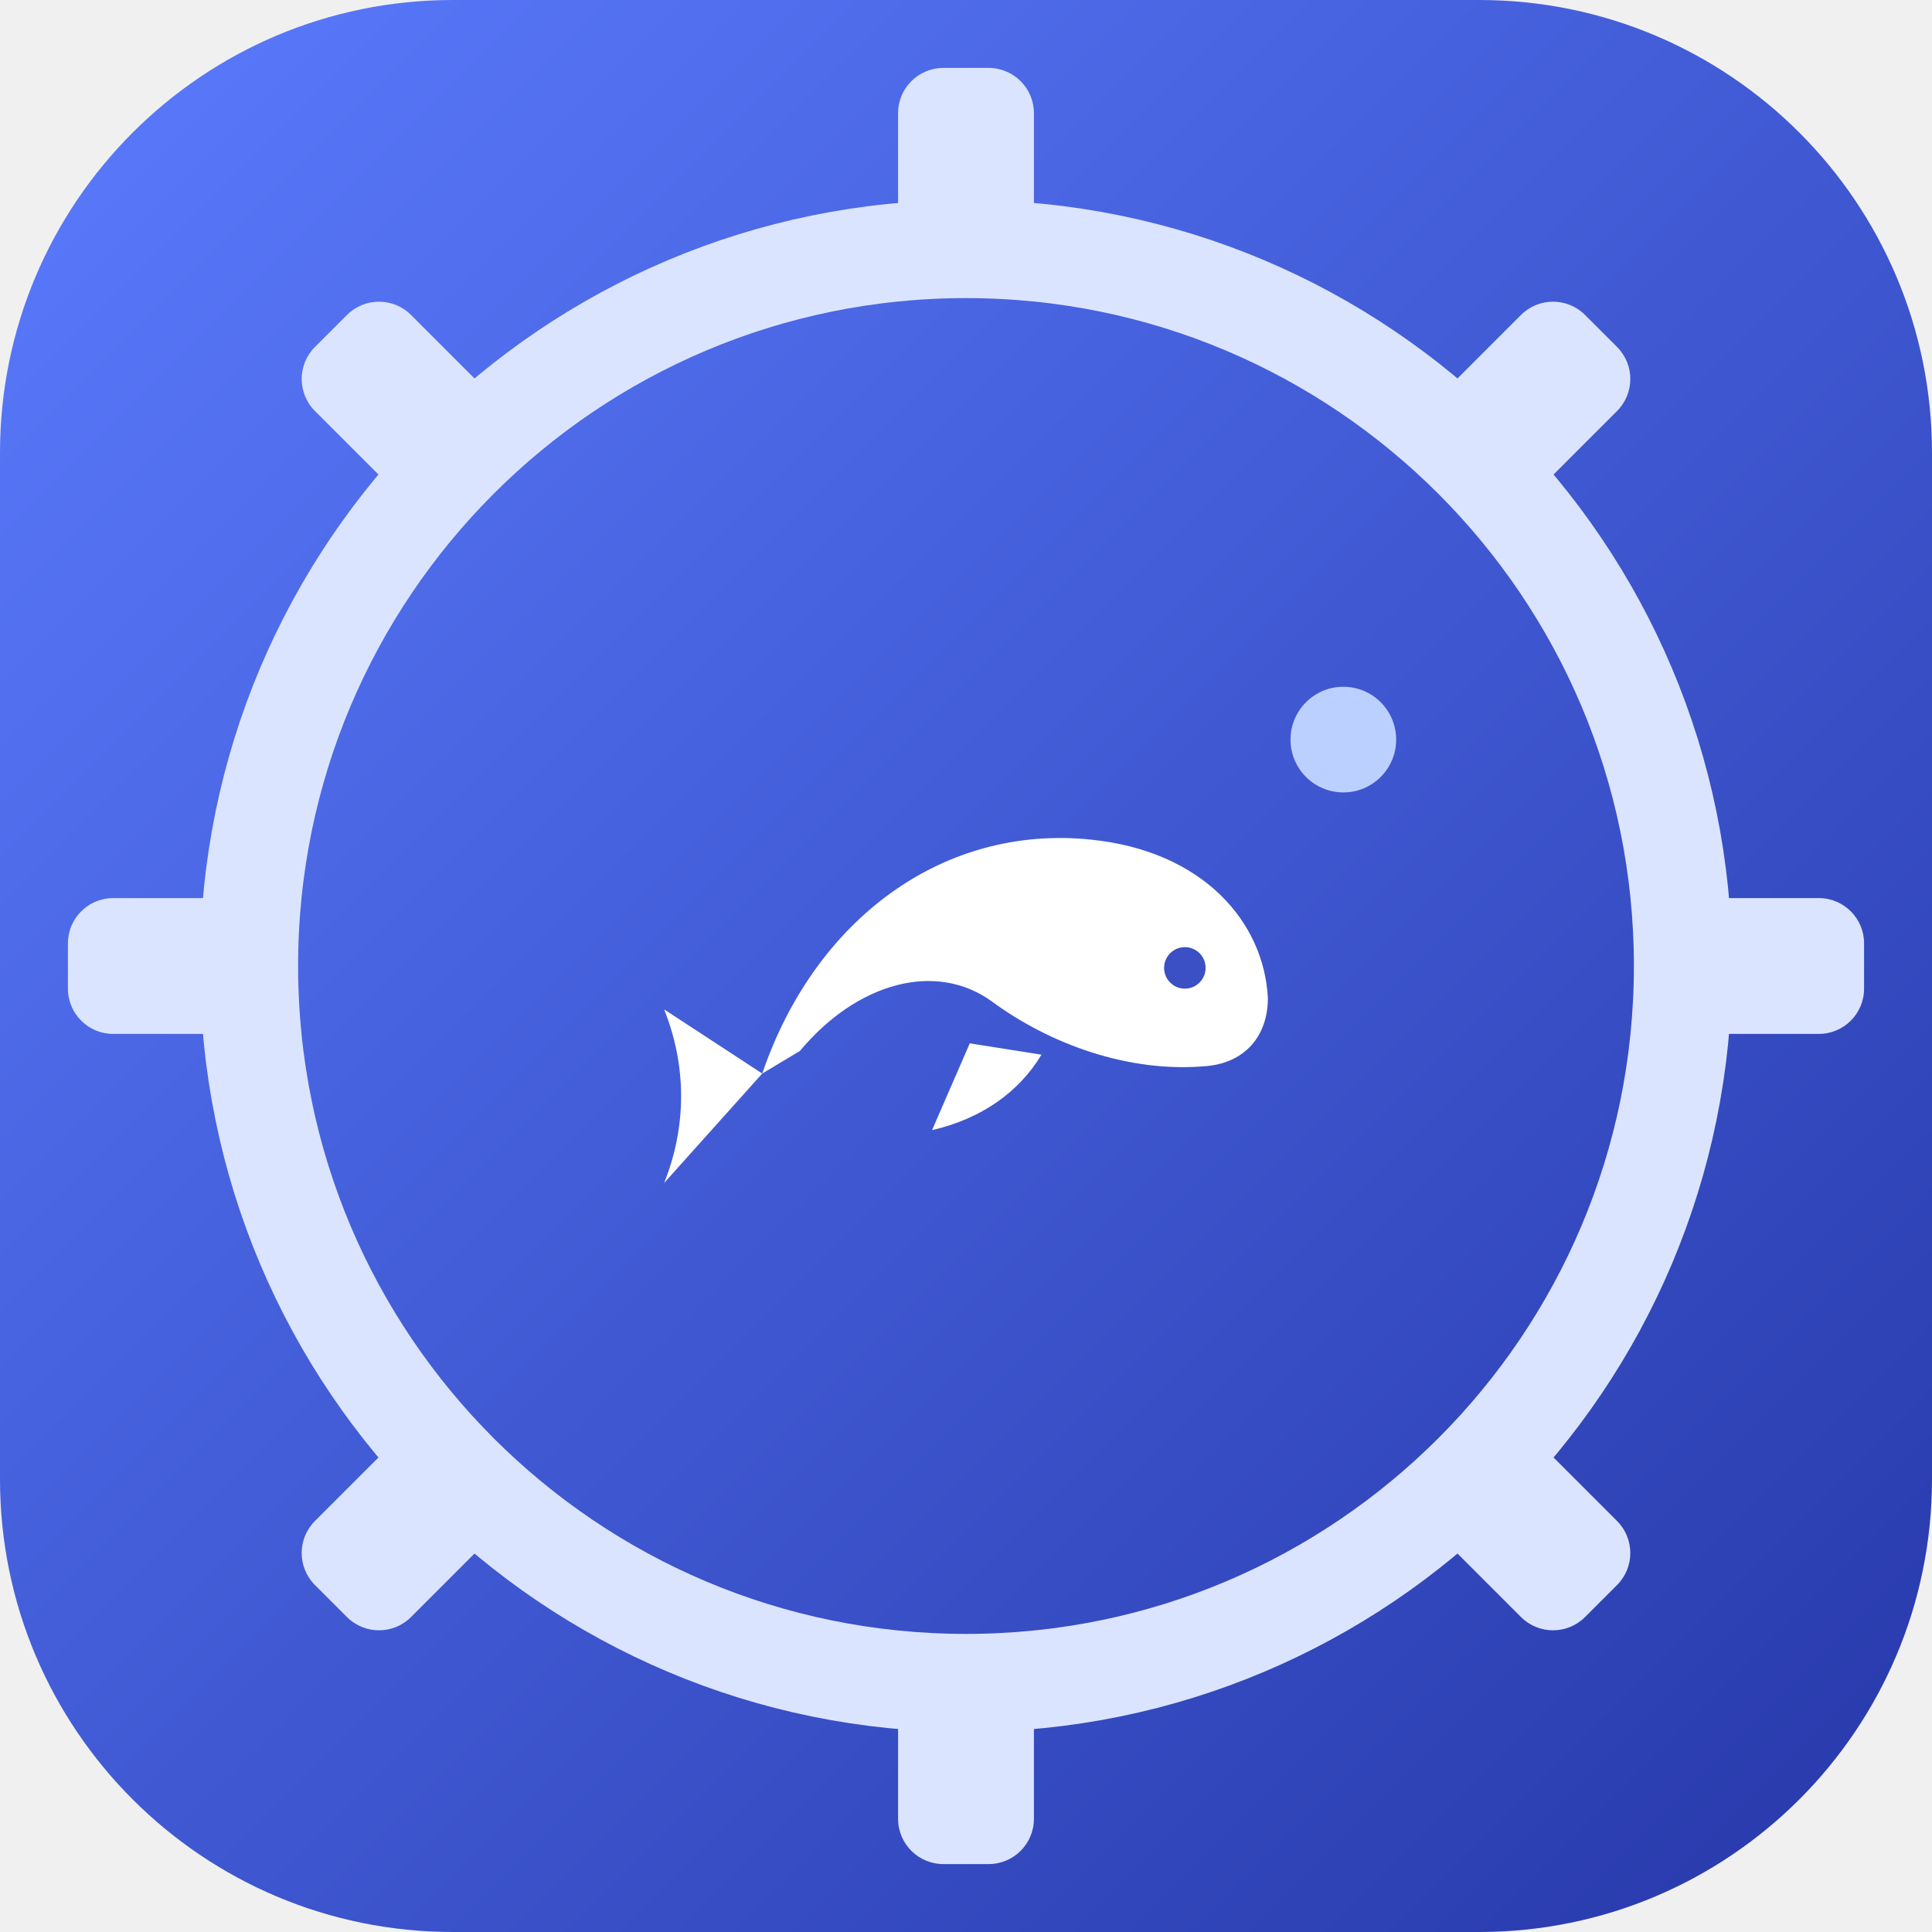
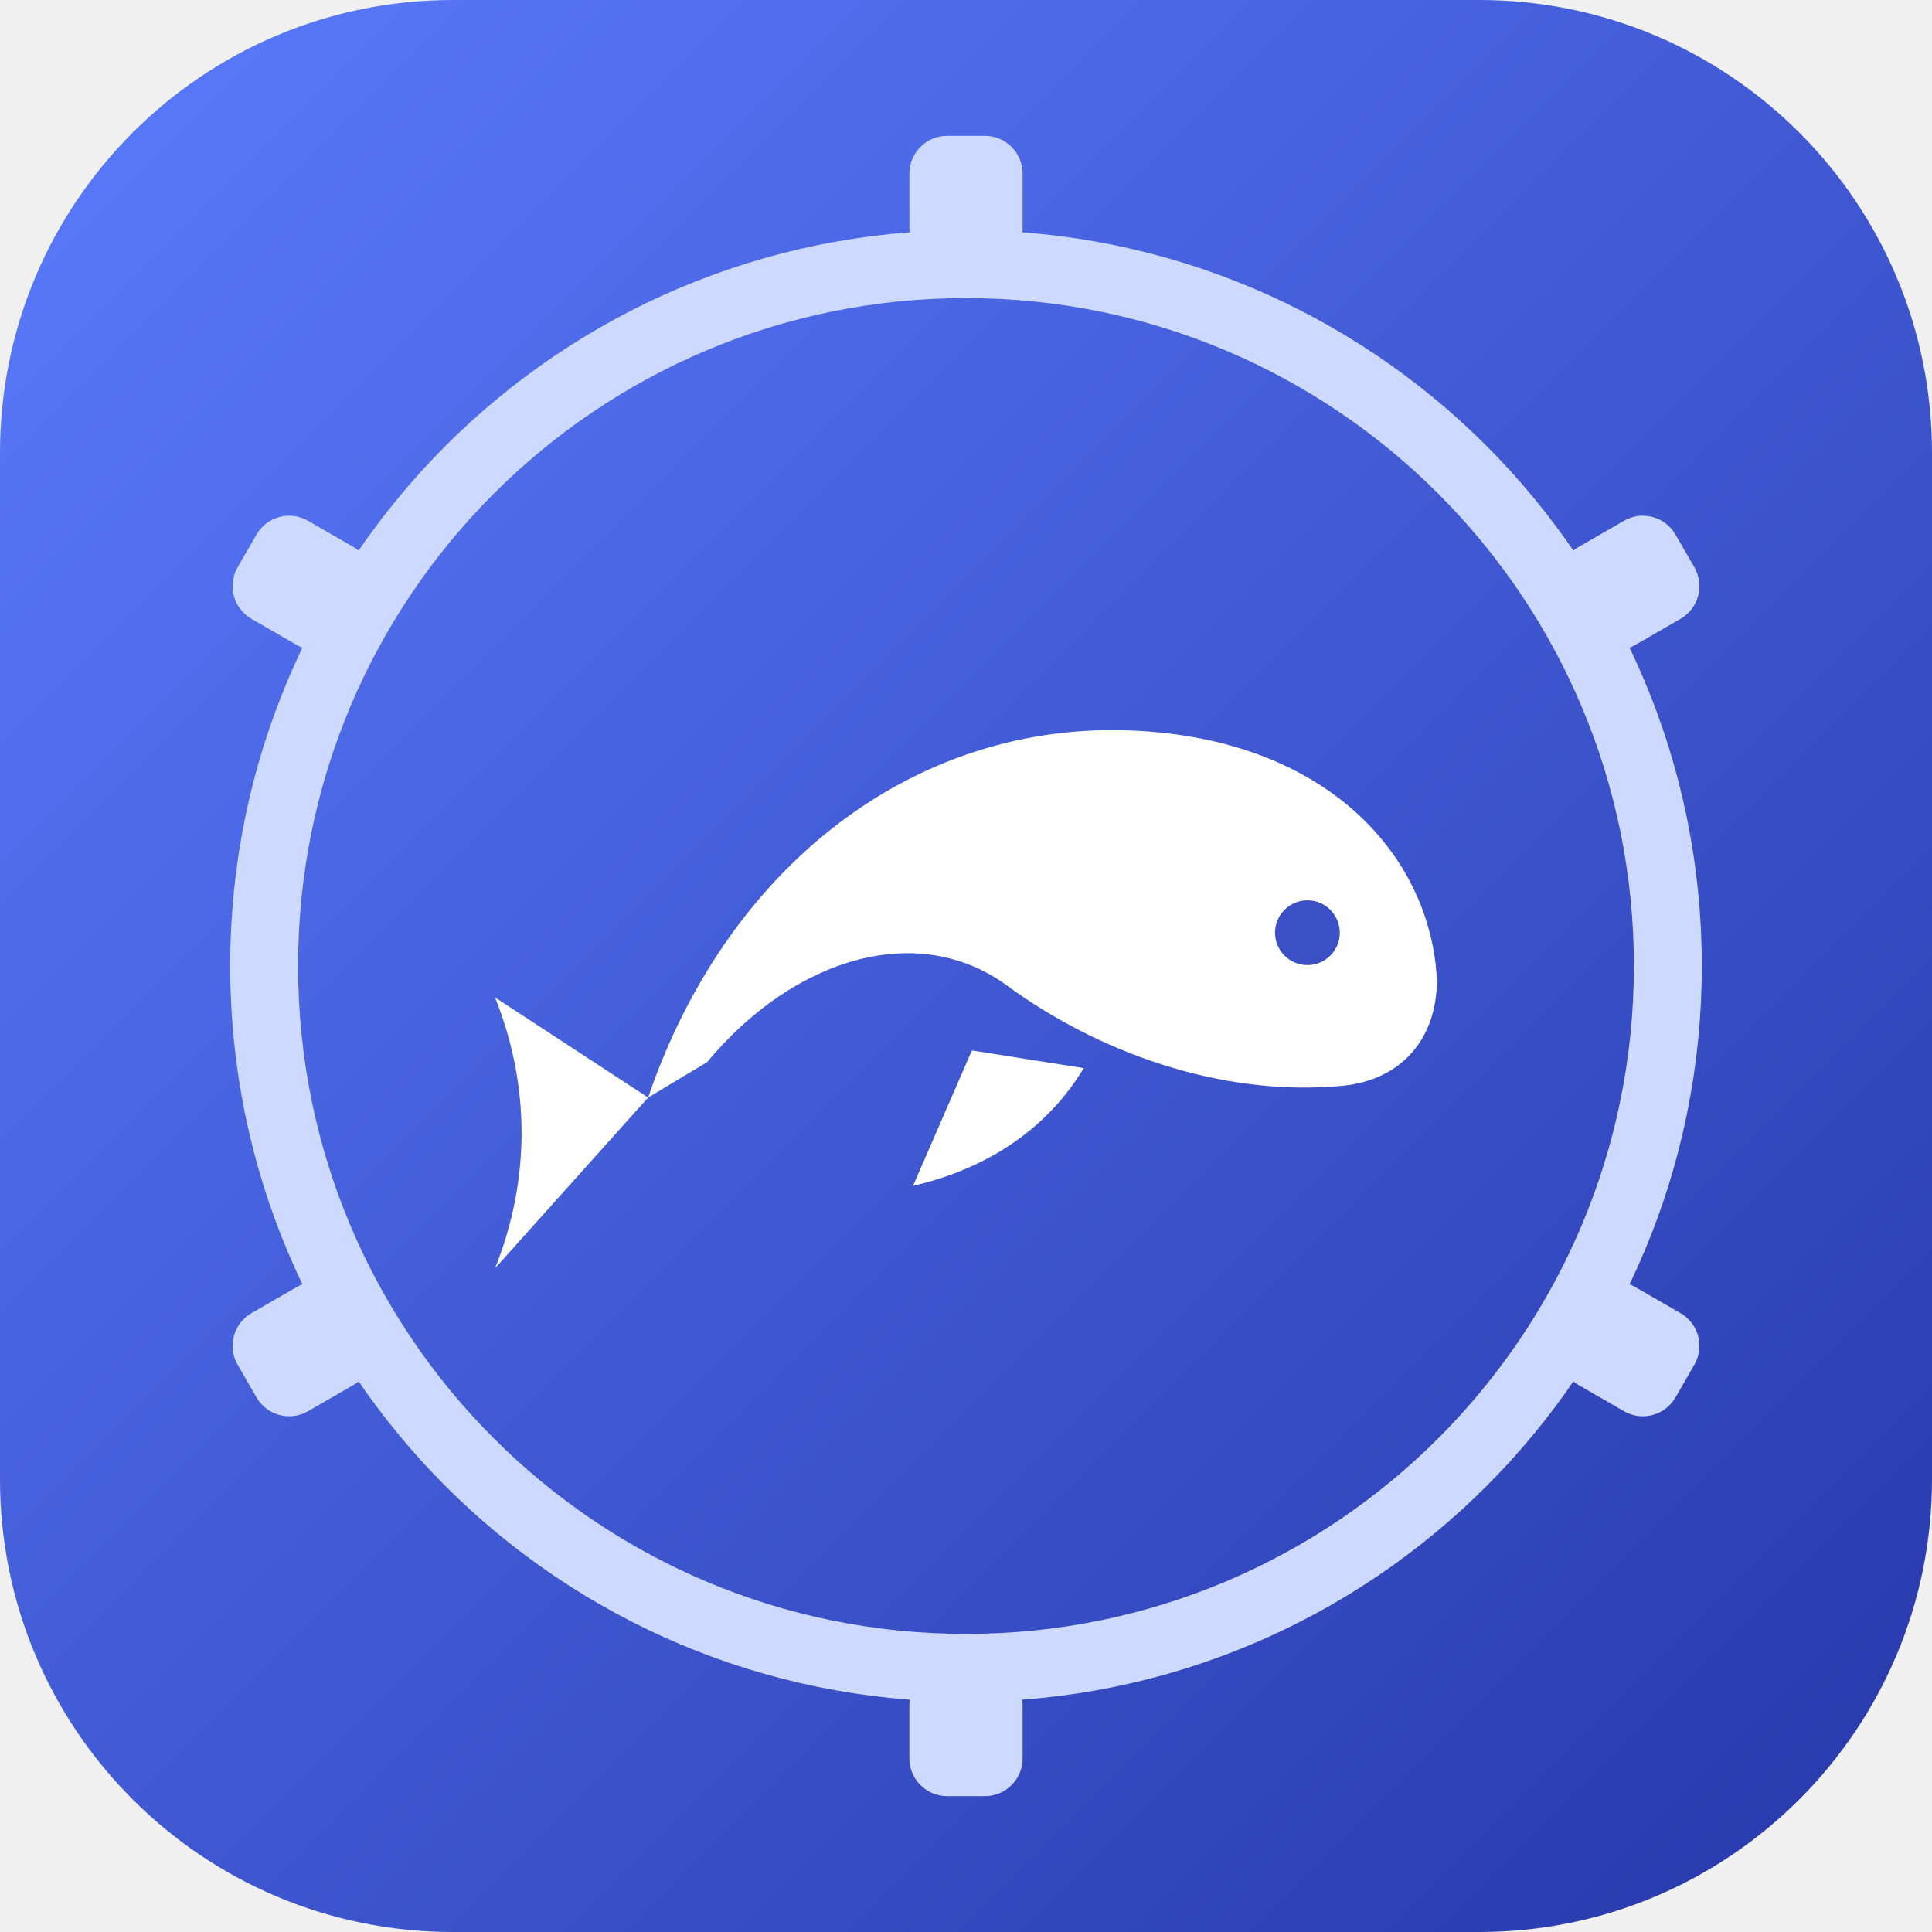
<svg xmlns="http://www.w3.org/2000/svg" width="512" height="512" viewBox="0 0 512 512">
  <defs>
    <linearGradient id="bg" x1="0" y1="0" x2="1" y2="1">
      <stop offset="0" stop-color="#5b7cff" />
      <stop offset="1" stop-color="#2637a8" />
    </linearGradient>
  </defs>
  <rect width="512" height="512" rx="120" fill="url(#bg)" />
-   <g fill="#dbe4ff">
-     <rect x="238" y="18" width="36" height="48" rx="12" transform="rotate(0 256 256)" />
-     <rect x="238" y="18" width="36" height="48" rx="12" transform="rotate(45 256 256)" />
-     <rect x="238" y="18" width="36" height="48" rx="12" transform="rotate(90 256 256)" />
-     <rect x="238" y="18" width="36" height="48" rx="12" transform="rotate(135 256 256)" />
-     <rect x="238" y="18" width="36" height="48" rx="12" transform="rotate(180 256 256)" />
-     <rect x="238" y="18" width="36" height="48" rx="12" transform="rotate(225 256 256)" />
-     <rect x="238" y="18" width="36" height="48" rx="12" transform="rotate(270 256 256)" />
-     <rect x="238" y="18" width="36" height="48" rx="12" transform="rotate(315 256 256)" />
+   <g fill="#cdd9ff">
+     <rect x="241" y="36" width="30" height="34" rx="10" transform="rotate(0 256 256)" />
+     <rect x="241" y="36" width="30" height="34" rx="10" transform="rotate(60 256 256)" />
+     <rect x="241" y="36" width="30" height="34" rx="10" transform="rotate(120 256 256)" />
+     <rect x="241" y="36" width="30" height="34" rx="10" transform="rotate(180 256 256)" />
+     <rect x="241" y="36" width="30" height="34" rx="10" transform="rotate(240 256 256)" />
+     <rect x="241" y="36" width="30" height="34" rx="10" transform="rotate(300 256 256)" />
  </g>
-   <circle cx="256" cy="256" r="190" fill="none" stroke="#dbe4ff" stroke-width="26" />
-   <g transform="translate(256 266) scale(0.5) translate(-256 -289)">
+   <circle cx="256" cy="256" r="186" fill="none" stroke="#cdd9ff" stroke-width="18" />
+   <g transform="translate(256 262) scale(0.78) translate(-256 -289)">
    <path d="M148 326C176 244 244 194 322 202C382 208 414 246 416 286C416 306 404 320 384 322C342 326 300 310 270 288C240 266 198 278 168 314Z" fill="#ffffff" />
    <path d="M148 326L96 292C108 322 108 354 96 384Z" fill="#ffffff" />
    <path d="M258 310L238 356C264 350 284 336 296 316Z" fill="#ffffff" />
    <circle cx="372" cy="270" r="11" fill="#3a50c4" />
  </g>
-   <circle cx="356" cy="196" r="14" fill="#bcd0ff" />
</svg>
